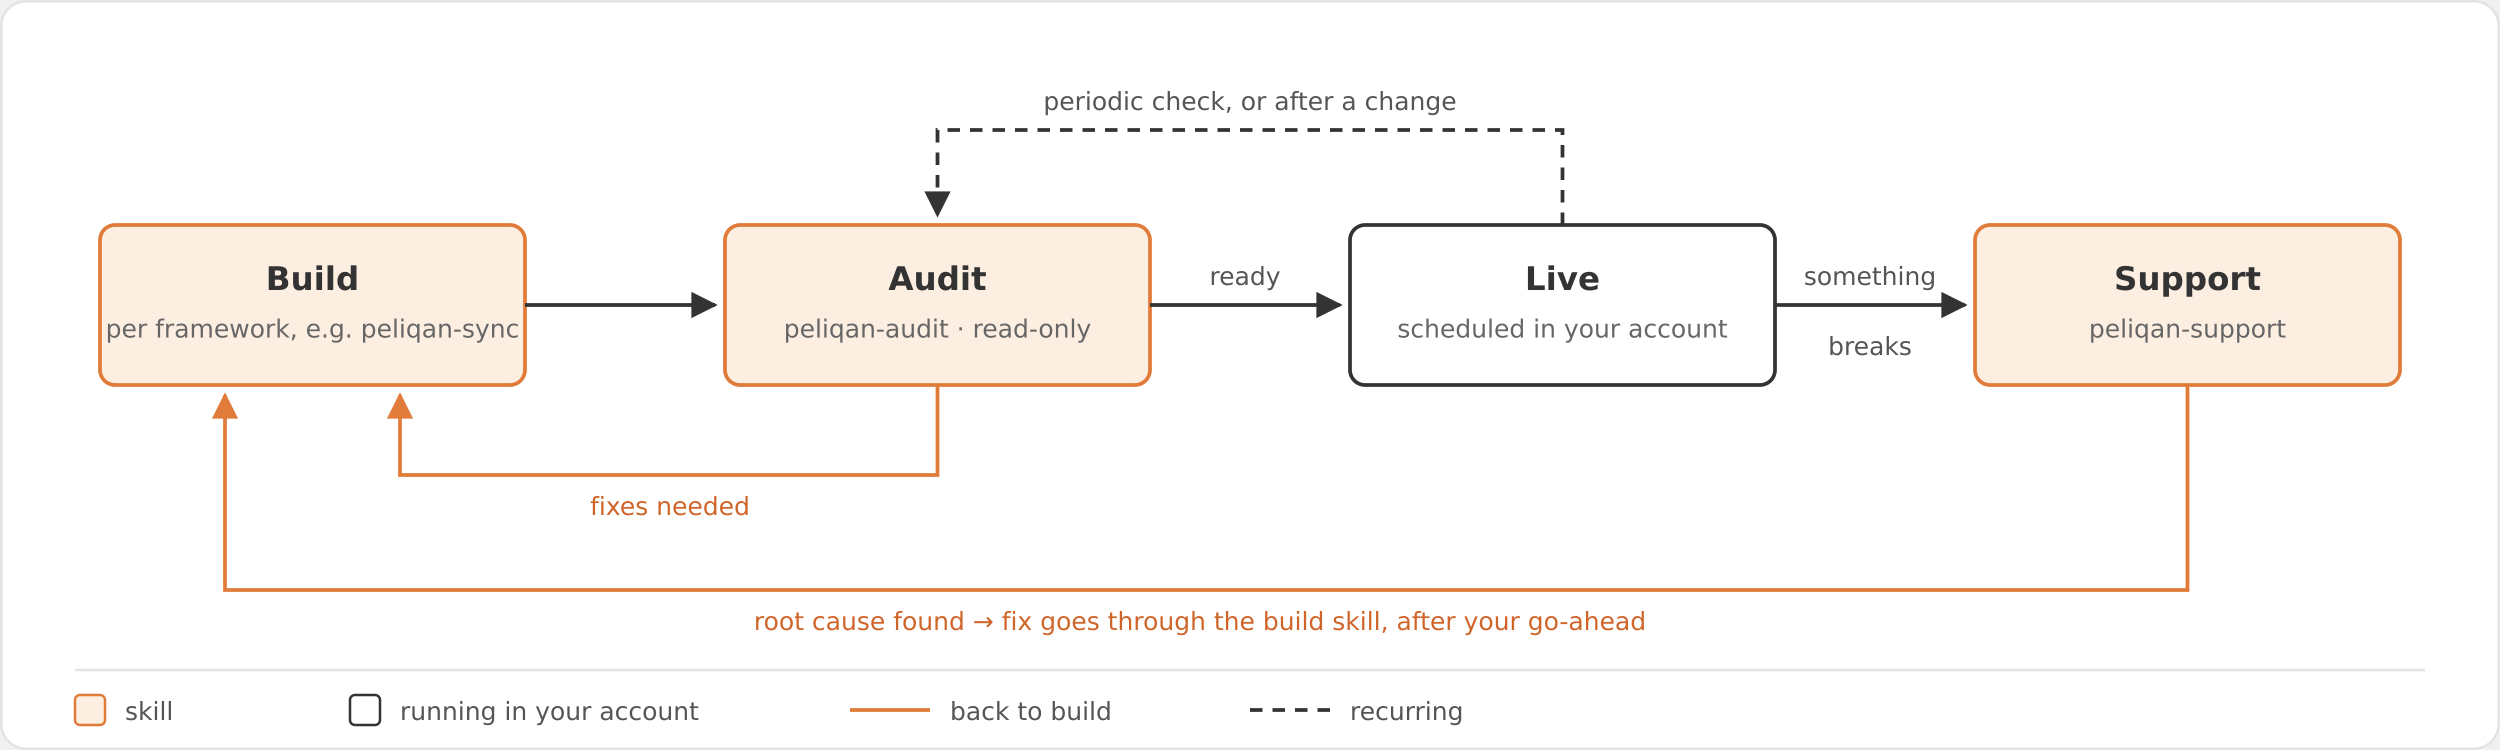
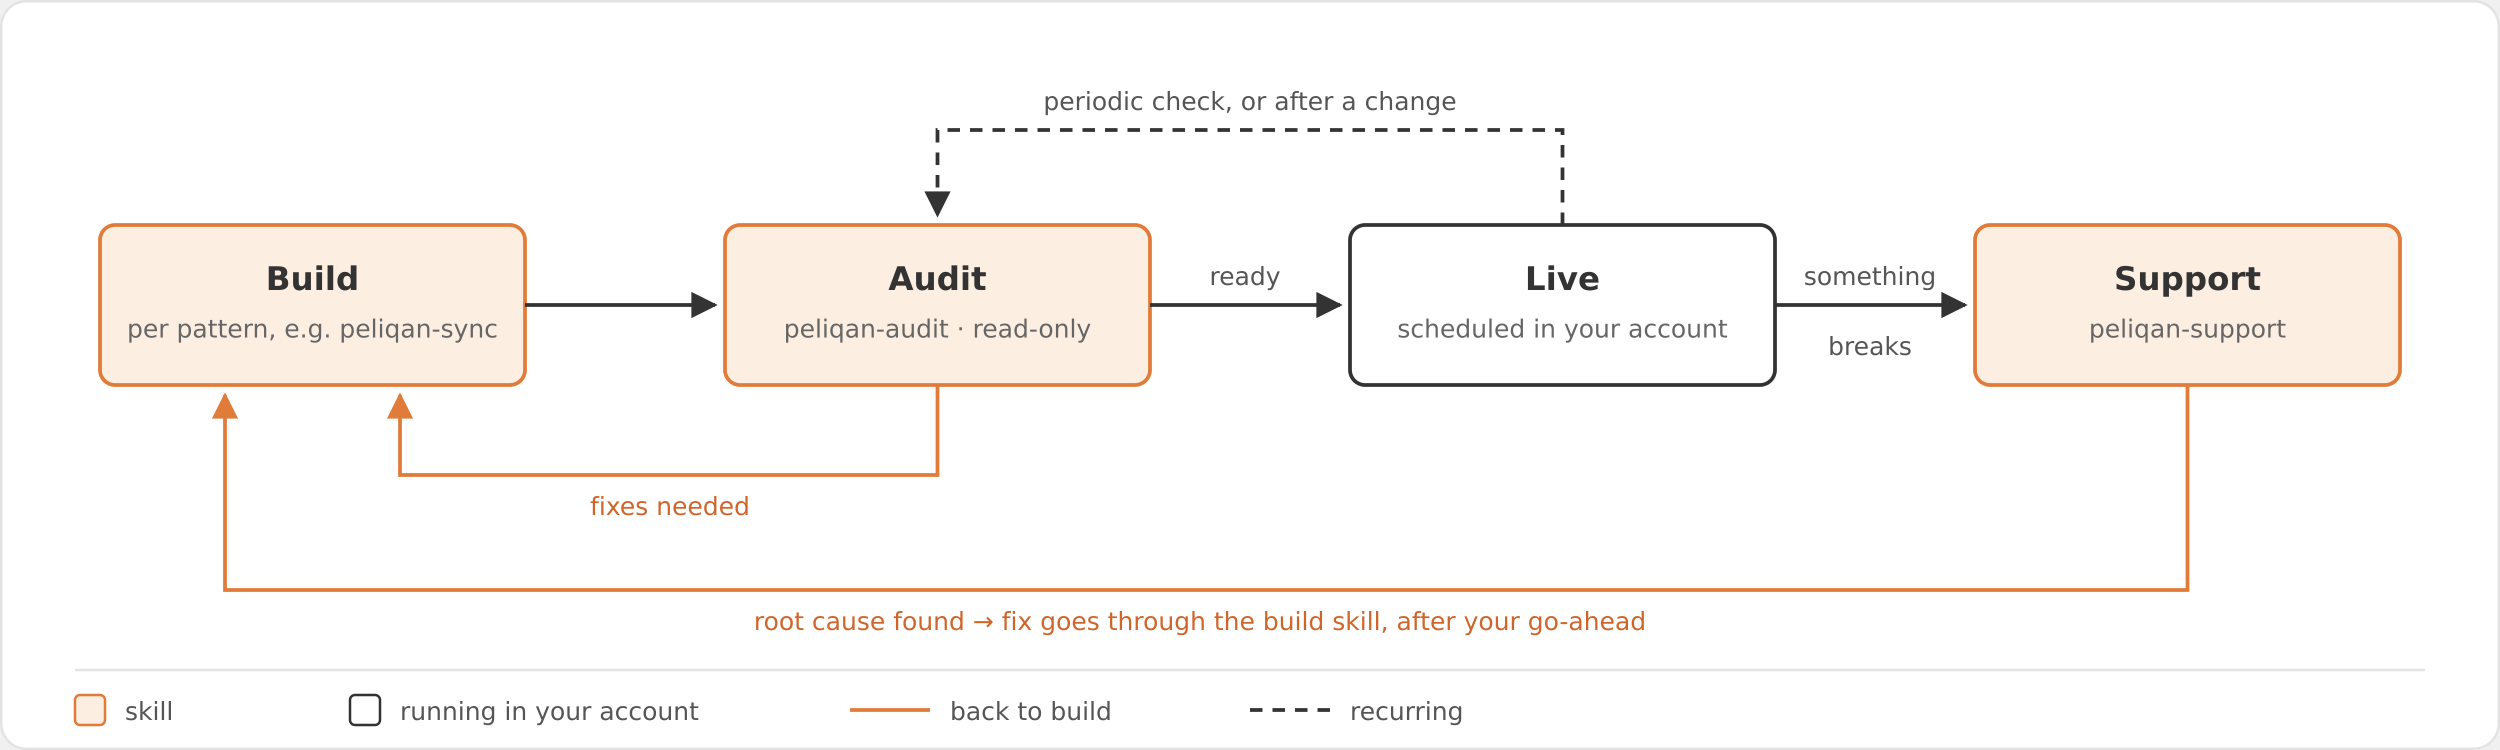
<svg xmlns="http://www.w3.org/2000/svg" viewBox="0 0 1000 300" width="1000" height="300" font-family="DejaVu Sans, Verdana, Segoe UI, Helvetica, Arial, sans-serif">
  <defs>
    <marker id="ah" viewBox="0 0 10 10" refX="9" refY="5" markerWidth="7" markerHeight="7" orient="auto-start-reverse">
      <path d="M0,0 L10,5 L0,10 z" fill="#333" />
    </marker>
    <marker id="ao" viewBox="0 0 10 10" refX="9" refY="5" markerWidth="7" markerHeight="7" orient="auto-start-reverse">
      <path d="M0,0 L10,5 L0,10 z" fill="#E07B39" />
    </marker>
  </defs>
  <rect x="0.5" y="0.5" width="999" height="299" rx="10" fill="#FFFFFF" stroke="#E3E3E3" />
  <rect x="40" y="90" width="170" height="64" rx="6" fill="#FDEEE2" stroke="#E07B39" stroke-width="1.5" />
  <text x="125" y="116" fill="#333" font-size="13px" font-weight="bold" text-anchor="middle">Build</text>
-   <text x="125" y="135" fill="#666" font-size="10px" text-anchor="middle">per framework, e.g. peliqan-sync</text>
+   <text x="125" y="135" fill="#666" font-size="10px" text-anchor="middle">per pattern, e.g. peliqan-sync</text>
  <rect x="290" y="90" width="170" height="64" rx="6" fill="#FDEEE2" stroke="#E07B39" stroke-width="1.5" />
  <text x="375" y="116" fill="#333" font-size="13px" font-weight="bold" text-anchor="middle">Audit</text>
  <text x="375" y="135" fill="#666" font-size="10px" text-anchor="middle">peliqan-audit · read-only</text>
  <rect x="540" y="90" width="170" height="64" rx="6" fill="#FFFFFF" stroke="#333" stroke-width="1.5" />
  <text x="625" y="116" fill="#333" font-size="13px" font-weight="bold" text-anchor="middle">Live</text>
  <text x="625" y="135" fill="#666" font-size="10px" text-anchor="middle">scheduled in your account</text>
  <rect x="790" y="90" width="170" height="64" rx="6" fill="#FDEEE2" stroke="#E07B39" stroke-width="1.5" />
  <text x="875" y="116" fill="#333" font-size="13px" font-weight="bold" text-anchor="middle">Support</text>
  <text x="875" y="135" fill="#666" font-size="10px" text-anchor="middle">peliqan-support</text>
  <path d="M210,122 H286" stroke="#333" stroke-width="1.5" marker-end="url(#ah)" />
  <path d="M460,122 H536" stroke="#333" stroke-width="1.5" marker-end="url(#ah)" />
  <text x="498" y="114" fill="#555" font-size="10px" text-anchor="middle">ready</text>
  <path d="M710,122 H786" stroke="#333" stroke-width="1.5" marker-end="url(#ah)" />
  <text x="748" y="114" fill="#555" font-size="10px" text-anchor="middle">something</text>
  <text x="748" y="142" fill="#555" font-size="10px" text-anchor="middle">breaks</text>
  <path d="M625,90 V52 H375 V86" stroke="#333" stroke-width="1.5" stroke-dasharray="5 4" fill="none" marker-end="url(#ah)" />
  <text x="500" y="44" fill="#555" font-size="10px" text-anchor="middle">periodic check, or after a change</text>
  <path d="M375,154 V190 H160 V158" stroke="#E07B39" stroke-width="1.5" fill="none" marker-end="url(#ao)" />
  <text x="268" y="206" fill="#D0652A" font-size="10px" text-anchor="middle">fixes needed</text>
  <path d="M875,154 V236 H90 V158" stroke="#E07B39" stroke-width="1.5" fill="none" marker-end="url(#ao)" />
  <text x="480" y="252" fill="#D0652A" font-size="10px" text-anchor="middle">root cause found → fix goes through the build skill, after your go-ahead</text>
  <path d="M30,268 H970" stroke="#E3E3E3" />
  <rect x="30" y="278" width="12" height="12" rx="2" fill="#FDEEE2" stroke="#E07B39" />
  <text x="50" y="288" fill="#555" font-size="10px">skill</text>
  <rect x="140" y="278" width="12" height="12" rx="2" fill="#FFFFFF" stroke="#333" />
  <text x="160" y="288" fill="#555" font-size="10px">running in your account</text>
  <path d="M340,284 H372" stroke="#E07B39" stroke-width="1.5" />
  <text x="380" y="288" fill="#555" font-size="10px">back to build</text>
  <path d="M500,284 H532" stroke="#333" stroke-width="1.5" stroke-dasharray="5 4" />
  <text x="540" y="288" fill="#555" font-size="10px">recurring</text>
</svg>
